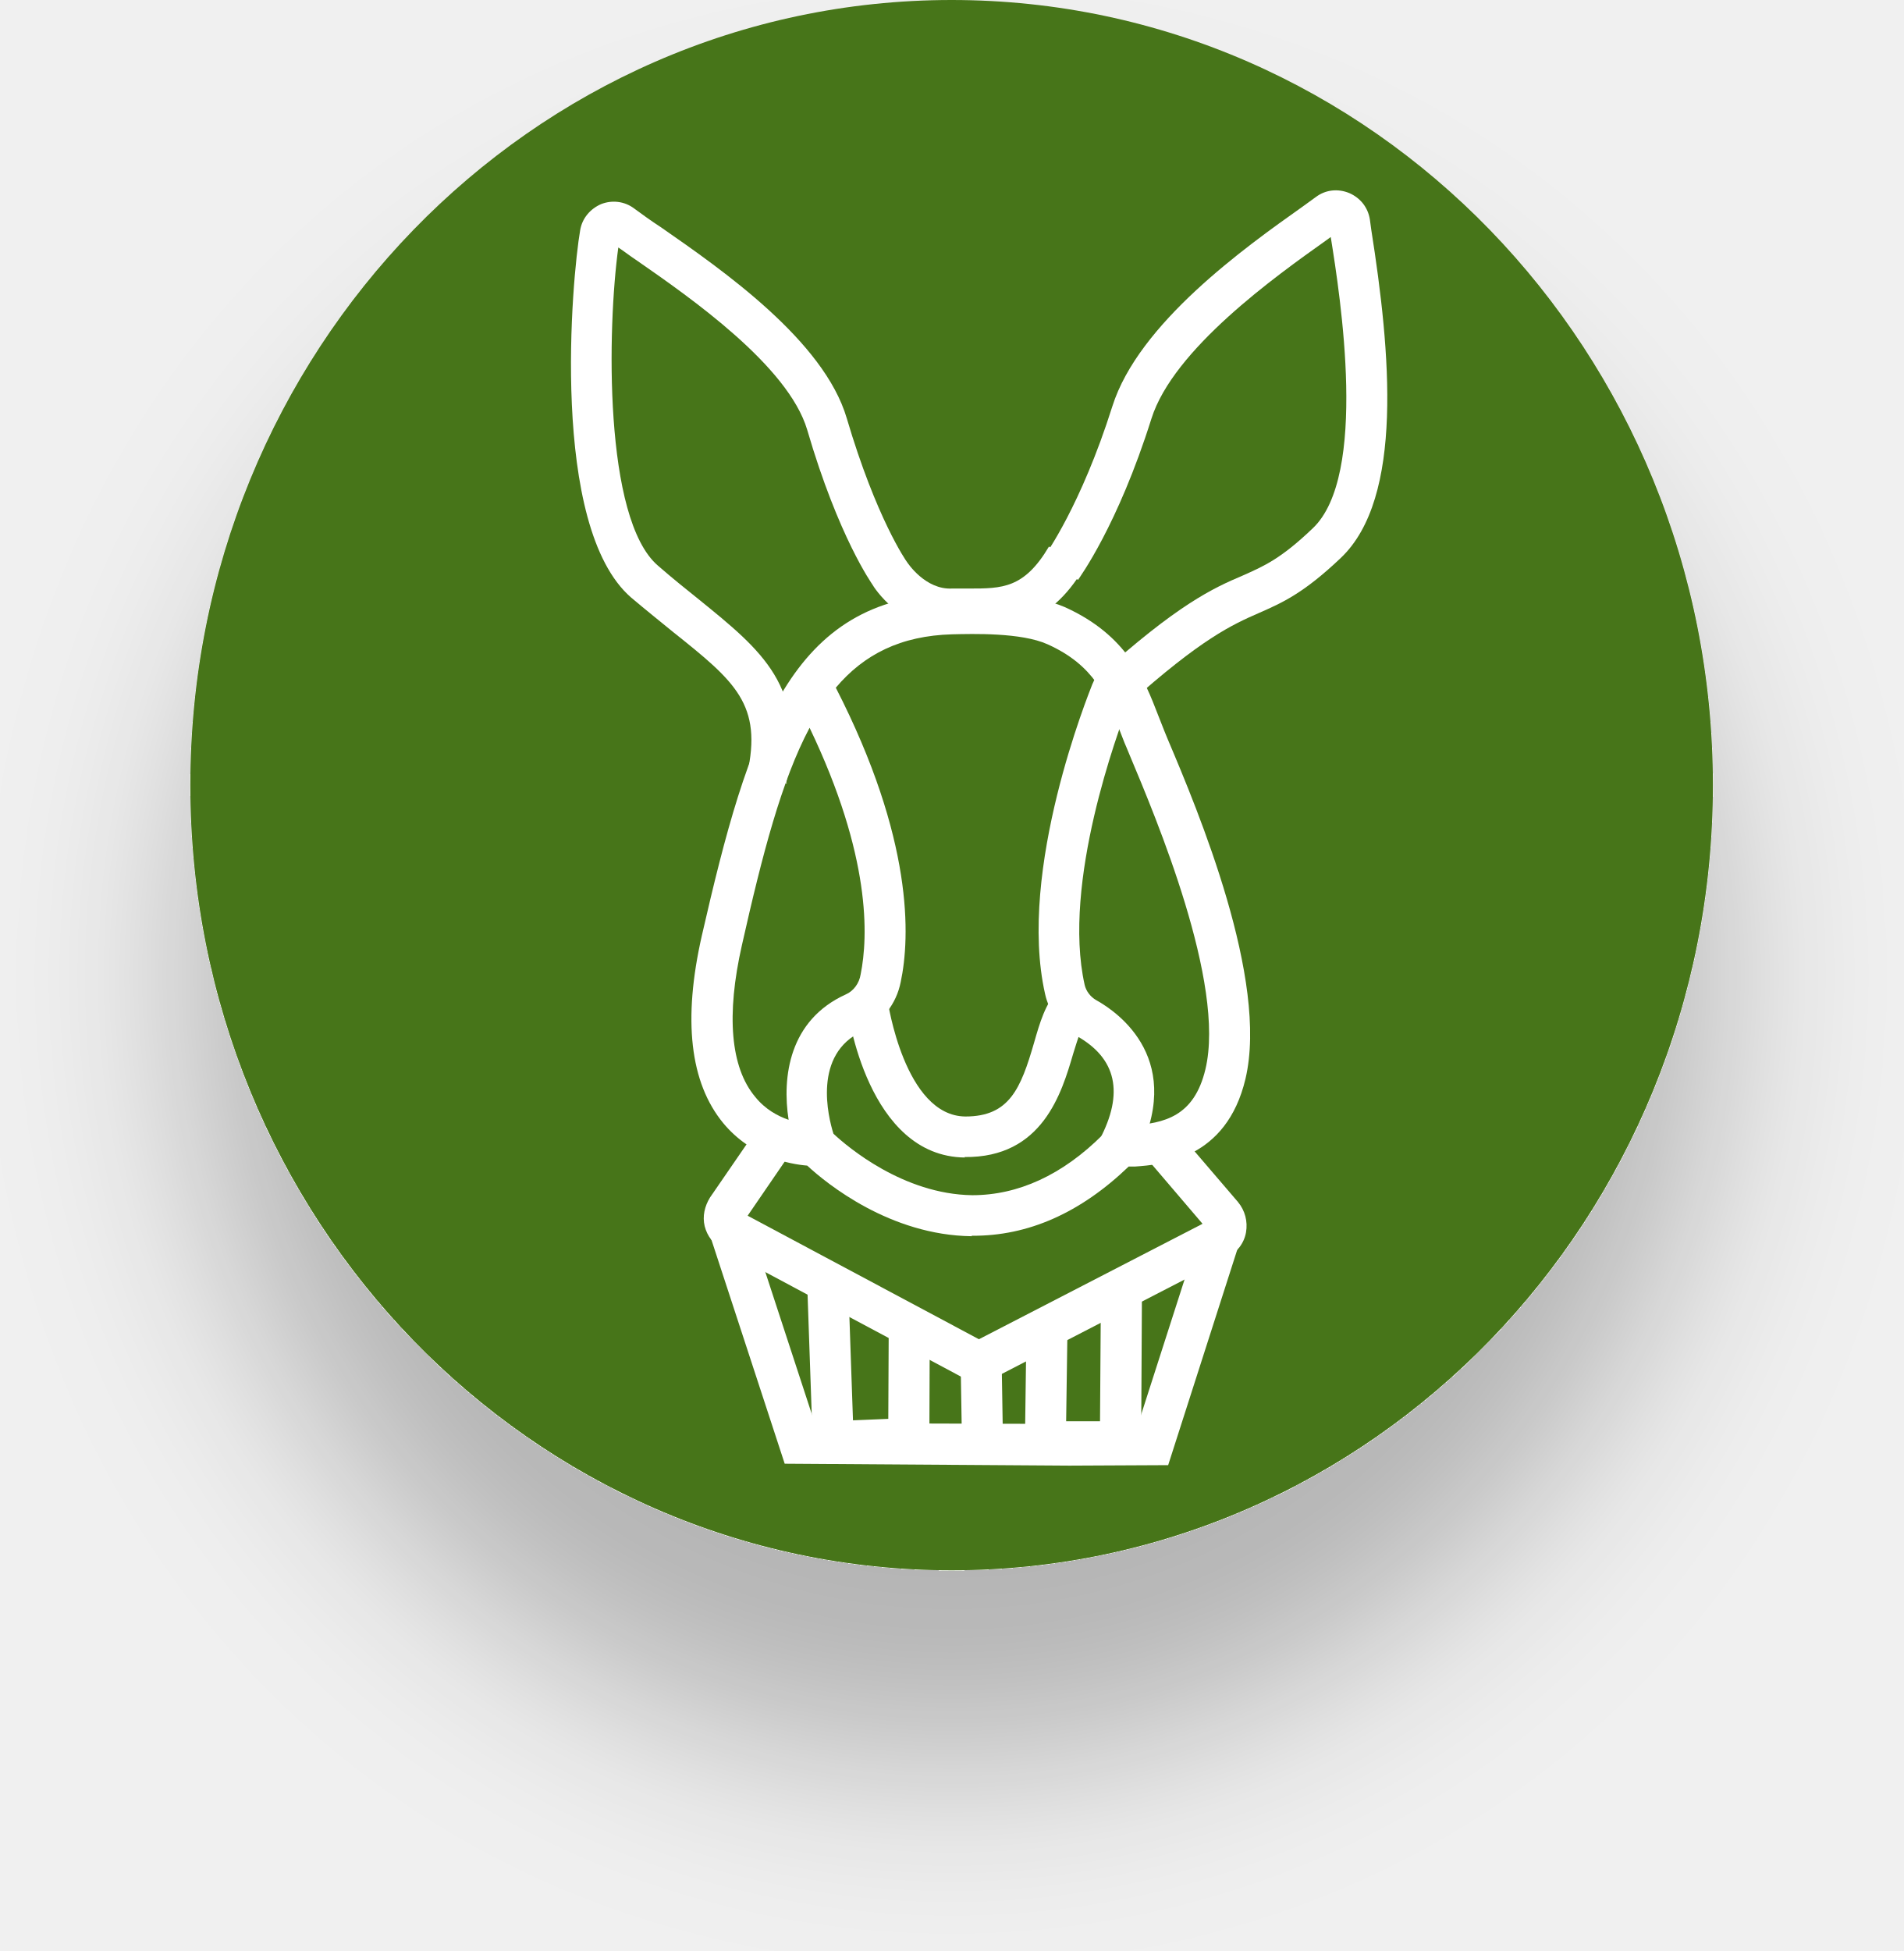
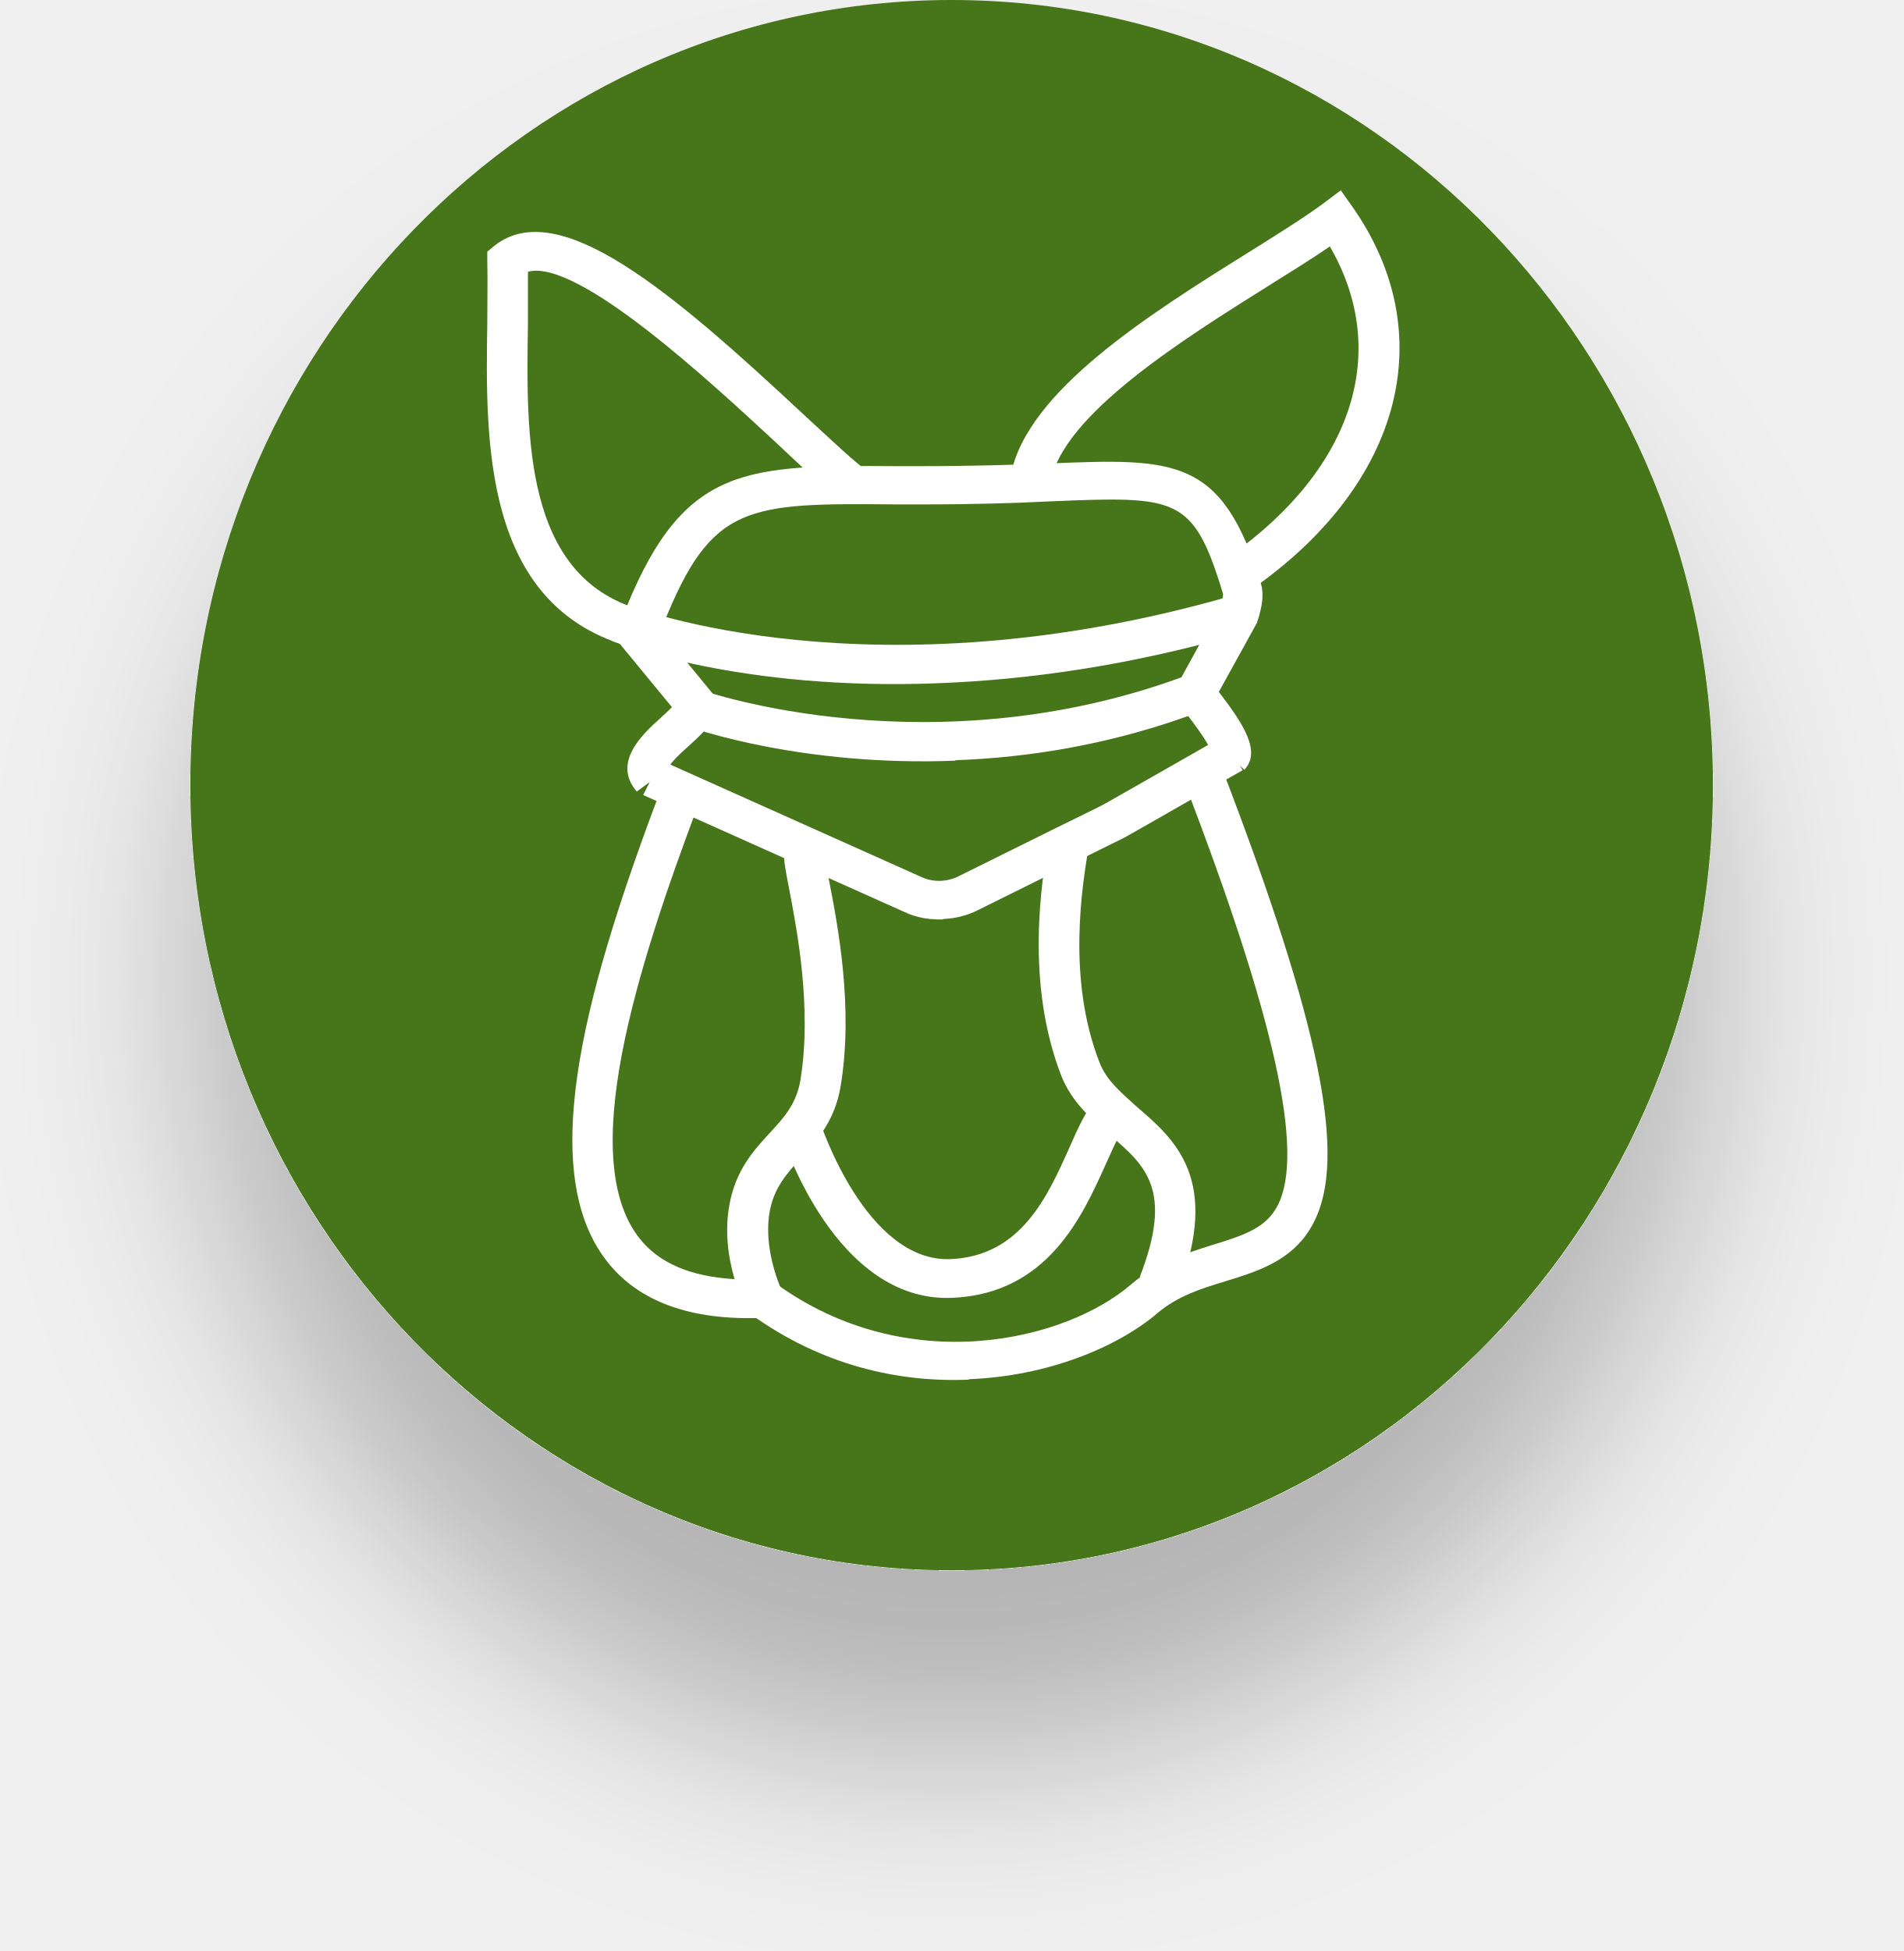
<svg xmlns="http://www.w3.org/2000/svg" width="40" height="41" viewBox="0 0 40 41" fill="none">
-   <g filter="url(#filter0_d_2017_8)">
+   <g filter="url(#filter0_d_2017_9)">
    <ellipse cx="20" cy="16.5" rx="16" ry="16.5" fill="#477519" />
  </g>
-   <path d="M20.423 25.979C18.709 25.959 17.376 24.876 16.965 24.495C16.594 24.465 15.792 24.315 15.201 23.603C14.499 22.751 14.349 21.428 14.75 19.664C15.732 15.374 16.624 12.558 19.992 12.478C20.804 12.458 21.726 12.478 22.378 12.758C23.691 13.35 24.051 14.282 24.342 15.034C24.382 15.144 24.432 15.254 24.472 15.364L24.542 15.535C25.184 17.048 26.667 20.587 26.176 22.671C25.775 24.365 24.422 24.475 23.851 24.515C23.801 24.515 23.761 24.515 23.721 24.515C22.708 25.488 21.606 25.979 20.423 25.969V25.979ZM17.526 23.834C17.807 24.095 18.98 25.097 20.433 25.117C21.395 25.117 22.327 24.696 23.179 23.844C23.33 23.694 23.53 23.674 23.781 23.654C24.462 23.603 25.094 23.473 25.334 22.471C25.765 20.667 24.292 17.179 23.741 15.866L23.67 15.695C23.62 15.585 23.58 15.465 23.53 15.344C23.259 14.643 22.999 13.981 22.017 13.54C21.465 13.29 20.443 13.32 20.012 13.33C18.93 13.36 18.158 13.751 17.566 14.452C19.2 17.64 19.13 19.694 18.93 20.637C18.839 21.098 18.539 21.479 18.128 21.669C17.075 22.15 17.406 23.473 17.516 23.824L17.526 23.834ZM17.015 15.294C16.424 16.407 16.023 17.95 15.592 19.865C15.261 21.328 15.351 22.431 15.873 23.052C16.083 23.313 16.344 23.453 16.574 23.533C16.434 22.631 16.584 21.438 17.777 20.897C17.937 20.827 18.058 20.667 18.088 20.476C18.248 19.684 18.308 17.991 17.015 15.294Z" fill="white" />
-   <path d="M23.869 24.355L23.107 23.954C23.628 22.972 23.468 22.24 22.626 21.769C22.285 21.579 22.044 21.258 21.964 20.887C21.373 18.271 22.896 14.543 22.956 14.382L22.997 14.292L23.067 14.222C24.751 12.698 25.502 12.357 26.114 12.097C26.565 11.896 26.916 11.746 27.587 11.105C28.76 10.002 28.169 6.233 27.968 4.981L27.858 5.061C26.815 5.802 24.66 7.336 24.199 8.799C23.488 11.055 22.686 12.137 22.656 12.187L21.964 11.666C21.964 11.666 22.716 10.633 23.378 8.539C23.929 6.795 26.164 5.201 27.367 4.349L27.657 4.139C27.858 3.988 28.118 3.958 28.359 4.058C28.59 4.159 28.75 4.359 28.79 4.61L28.82 4.83C29.221 7.376 29.512 10.463 28.178 11.726C27.397 12.468 26.946 12.668 26.465 12.879C25.893 13.129 25.252 13.42 23.718 14.793C23.498 15.364 22.315 18.552 22.796 20.697C22.826 20.827 22.916 20.947 23.037 21.017C23.508 21.278 24.951 22.29 23.859 24.365L23.869 24.355Z" fill="white" />
-   <path d="M16.543 16.467L15.701 16.277C16.032 14.803 15.45 14.322 14.157 13.29C13.887 13.069 13.586 12.829 13.265 12.558C11.541 11.065 12.023 5.813 12.193 4.84C12.233 4.59 12.403 4.389 12.634 4.289C12.864 4.199 13.125 4.229 13.325 4.379C13.476 4.489 13.666 4.63 13.897 4.78C15.18 5.672 17.315 7.156 17.796 8.789C18.417 10.894 19.049 11.796 19.059 11.806C19.079 11.836 19.45 12.398 20.011 12.368C20.131 12.368 20.241 12.368 20.362 12.368C21.063 12.368 21.524 12.368 22.046 11.486L22.787 11.927C22.026 13.22 21.103 13.22 20.362 13.23C20.261 13.23 20.151 13.23 20.041 13.23C18.948 13.27 18.357 12.328 18.337 12.287C18.327 12.267 17.625 11.295 16.964 9.03C16.563 7.687 14.508 6.254 13.396 5.482C13.245 5.382 13.115 5.281 12.995 5.201C12.764 6.875 12.684 10.904 13.827 11.886C14.137 12.157 14.428 12.388 14.689 12.598C16.012 13.671 16.974 14.442 16.523 16.447L16.543 16.467Z" fill="white" />
-   <path d="M20.28 24.325C18.236 24.305 17.815 21.278 17.805 21.147L18.657 21.037C18.657 21.037 19.008 23.453 20.29 23.463C21.212 23.463 21.453 22.881 21.734 21.909C21.854 21.488 21.974 21.087 22.225 20.827L22.836 21.428C22.736 21.528 22.646 21.859 22.556 22.14C22.315 22.962 21.914 24.335 20.27 24.315L20.28 24.325Z" fill="white" />
-   <path d="M20.564 29.126L15.181 26.25C14.991 26.149 14.861 25.969 14.81 25.768C14.76 25.558 14.81 25.348 14.921 25.167L16.003 23.593L16.715 24.085L15.713 25.548L20.574 28.144L25.274 25.718L23.931 24.145L24.583 23.584L26.016 25.257C26.167 25.438 26.227 25.668 26.187 25.899C26.146 26.129 25.996 26.32 25.786 26.43L20.564 29.126Z" fill="white" />
-   <path d="M16.492 30.76L14.898 25.889L15.72 25.618L17.124 29.908L23.919 29.928L25.272 25.718L26.094 25.979L24.551 30.79L22.476 30.8L16.492 30.76Z" fill="white" />
-   <path d="M17.095 30.73L16.965 26.991L17.827 26.961L17.927 29.848L18.669 29.817L18.679 27.713H19.541L19.531 30.659L17.095 30.73Z" fill="white" />
-   <path d="M21.535 30.74L21.575 27.753L22.437 27.763L22.407 29.868H23.119L23.139 26.951L24.001 26.961L23.981 30.73L21.535 30.74Z" fill="white" />
-   <path d="M21.051 28.568L20.189 28.581L20.214 30.115L21.076 30.101L21.051 28.568Z" fill="white" />
+   <path d="M16.043 27.694C14.525 27.758 13.411 27.356 12.749 26.497C11.212 24.522 12.393 20.564 13.892 16.578L14.698 16.852C13.344 20.445 12.134 24.339 13.431 26.012C13.844 26.542 14.506 26.826 15.438 26.881C15.303 26.415 15.226 25.866 15.332 25.308C15.466 24.577 15.85 24.166 16.186 23.8C16.484 23.48 16.734 23.197 16.82 22.712C17.07 21.204 16.753 19.549 16.58 18.653C16.446 17.968 16.407 17.739 16.686 17.565L17.147 18.242C17.291 18.151 17.329 18.013 17.329 17.968C17.329 18.032 17.377 18.288 17.425 18.507C17.608 19.449 17.944 21.186 17.665 22.84C17.541 23.562 17.166 23.974 16.83 24.339C16.532 24.668 16.273 24.952 16.177 25.455C16.09 25.939 16.177 26.533 16.436 27.137L16.667 27.667L16.062 27.694H16.043Z" fill="white" />
+   <path d="M20.363 28.993C18.885 29.057 17.262 28.692 15.773 27.613L16.292 26.964C19.067 28.984 22.399 28.18 23.772 26.991C24.32 26.525 24.944 26.333 25.491 26.159C26.183 25.949 26.615 25.794 26.855 25.328C27.421 24.221 26.797 21.397 24.886 16.424L25.683 16.149C27.757 21.552 28.314 24.322 27.613 25.684C27.21 26.479 26.461 26.708 25.75 26.927C25.232 27.083 24.752 27.238 24.339 27.585C23.494 28.308 22.025 28.92 20.363 28.984V28.993Z" fill="white" />
+   <path d="M24.751 27.119L23.954 26.836C24.665 25.008 24.079 24.496 23.33 23.856C22.946 23.527 22.523 23.161 22.303 22.603C21.544 20.638 21.89 18.526 22.043 17.63L22.888 17.758C22.744 18.599 22.418 20.565 23.109 22.329C23.253 22.704 23.561 22.96 23.906 23.271C24.694 23.947 25.663 24.788 24.761 27.128L24.751 27.119Z" fill="white" />
+   <path d="M26.364 12.328L25.855 11.679C28.448 9.841 29.226 7.382 27.949 5.179C27.593 5.426 27.161 5.691 26.681 5.993C24.857 7.136 22.36 8.699 22.081 10.116L21.246 9.969C21.592 8.214 24.156 6.605 26.22 5.316C26.864 4.914 27.43 4.558 27.814 4.274L28.179 4L28.438 4.366C30.282 7.017 29.466 10.143 26.374 12.337L26.364 12.328Z" fill="white" />
+   <path d="M13.17 13.572C10.155 12.676 10.203 9.275 10.241 6.798C10.241 6.322 10.251 5.865 10.241 5.49V5.289L10.395 5.161C11.749 4.101 14.13 6.139 16.867 8.69C17.462 9.238 17.971 9.723 18.24 9.906L17.741 10.564C17.415 10.345 16.915 9.869 16.272 9.266C15.004 8.096 12.152 5.426 11.096 5.71C11.096 6.048 11.096 6.423 11.096 6.816C11.058 9.165 11.01 12.091 13.429 12.804L13.18 13.581L13.17 13.572Z" fill="white" />
+   <path d="M20.007 27.274C17.559 27.375 16.454 23.956 16.416 23.809L17.232 23.572C17.232 23.572 18.192 26.534 19.979 26.46C21.457 26.396 22.014 25.144 22.466 24.138C22.658 23.7 22.831 23.316 23.061 23.069L23.695 23.608C23.551 23.755 23.407 24.102 23.243 24.458C22.754 25.546 22.024 27.192 20.007 27.274Z" fill="white" />
+   <path d="M26.154 16.177L25.53 15.628C25.453 15.701 25.453 15.793 25.453 15.811C25.443 15.729 25.338 15.518 24.906 14.961C24.762 14.769 24.637 14.613 24.742 14.394L25.655 12.73C25.683 12.639 25.712 12.52 25.703 12.474C25.078 10.417 24.742 10.427 22.073 10.536C21.353 10.573 20.46 10.6 19.375 10.6H18.837C15.706 10.573 14.957 10.573 13.94 13.123C13.93 13.16 13.911 13.196 13.882 13.242L15.092 14.714L15.063 14.888C15.015 15.189 14.746 15.427 14.468 15.683C14.324 15.811 14.064 16.049 14.045 16.149L13.383 16.634C12.854 16.021 13.517 15.418 13.872 15.098C13.949 15.025 14.045 14.942 14.122 14.86L12.902 13.379L12.883 13.306C12.826 13.114 12.883 12.986 12.941 12.904C12.998 12.831 13.075 12.776 13.171 12.748C14.391 9.768 15.706 9.777 18.837 9.796H19.365C20.421 9.796 21.305 9.768 22.015 9.741C24.694 9.631 25.683 9.595 26.5 12.264C26.576 12.52 26.509 12.758 26.461 12.95L26.413 13.096L25.616 14.54C26.135 15.217 26.519 15.802 26.144 16.186L26.154 16.177Z" fill="white" />
+   <path d="M19.76 14.356C15.554 14.53 13.019 13.524 12.865 13.47L13.201 12.72C13.249 12.738 18.32 14.713 25.925 12.51L26.174 13.287C23.764 13.991 21.604 14.283 19.76 14.356Z" fill="white" />
+   <path d="M20.086 15.985C16.879 16.113 14.593 15.318 14.449 15.263L14.747 14.504C14.795 14.522 19.615 16.195 24.964 14.184L25.281 14.934C23.428 15.638 21.642 15.921 20.076 15.976L20.086 15.985Z" fill="white" />
+   <path d="M19.817 19.321C19.538 19.331 19.26 19.285 19.01 19.166L13.518 16.707L13.883 15.976L19.375 18.435C19.615 18.544 19.903 18.535 20.143 18.416L21.507 17.74C22.352 17.319 23.168 16.926 23.206 16.899C23.206 16.899 23.639 16.652 24.138 16.369C25.162 15.784 25.681 15.488 25.694 15.482L26.107 16.195L25.905 15.838L26.116 16.186C26.116 16.186 25.262 16.67 24.58 17.063C24.071 17.356 23.629 17.603 23.629 17.603C23.6 17.621 22.774 18.023 21.91 18.453L20.547 19.129C20.326 19.239 20.076 19.303 19.826 19.312L19.817 19.321Z" fill="white" />
  <defs>
-     <filter id="filter0_d_2017_8" x="0" y="0" width="40" height="41" filterUnits="userSpaceOnUse" color-interpolation-filters="sRGB">
+     <filter id="filter0_d_2017_9" x="0" y="0" width="40" height="41" filterUnits="userSpaceOnUse" color-interpolation-filters="sRGB">
      <feFlood flood-opacity="0" result="BackgroundImageFix" />
      <feColorMatrix in="SourceAlpha" type="matrix" values="0 0 0 0 0 0 0 0 0 0 0 0 0 0 0 0 0 0 127 0" result="hardAlpha" />
      <feOffset dy="4" />
      <feGaussianBlur stdDeviation="2" />
      <feComposite in2="hardAlpha" operator="out" />
      <feColorMatrix type="matrix" values="0 0 0 0 0 0 0 0 0 0 0 0 0 0 0 0 0 0 0.25 0" />
-       <feBlend mode="normal" in2="BackgroundImageFix" result="effect1_dropShadow_2017_8" />
-       <feBlend mode="normal" in="SourceGraphic" in2="effect1_dropShadow_2017_8" result="shape" />
+       <feBlend mode="normal" in2="BackgroundImageFix" result="effect1_dropShadow_2017_9" />
+       <feBlend mode="normal" in="SourceGraphic" in2="effect1_dropShadow_2017_9" result="shape" />
    </filter>
  </defs>
</svg>
